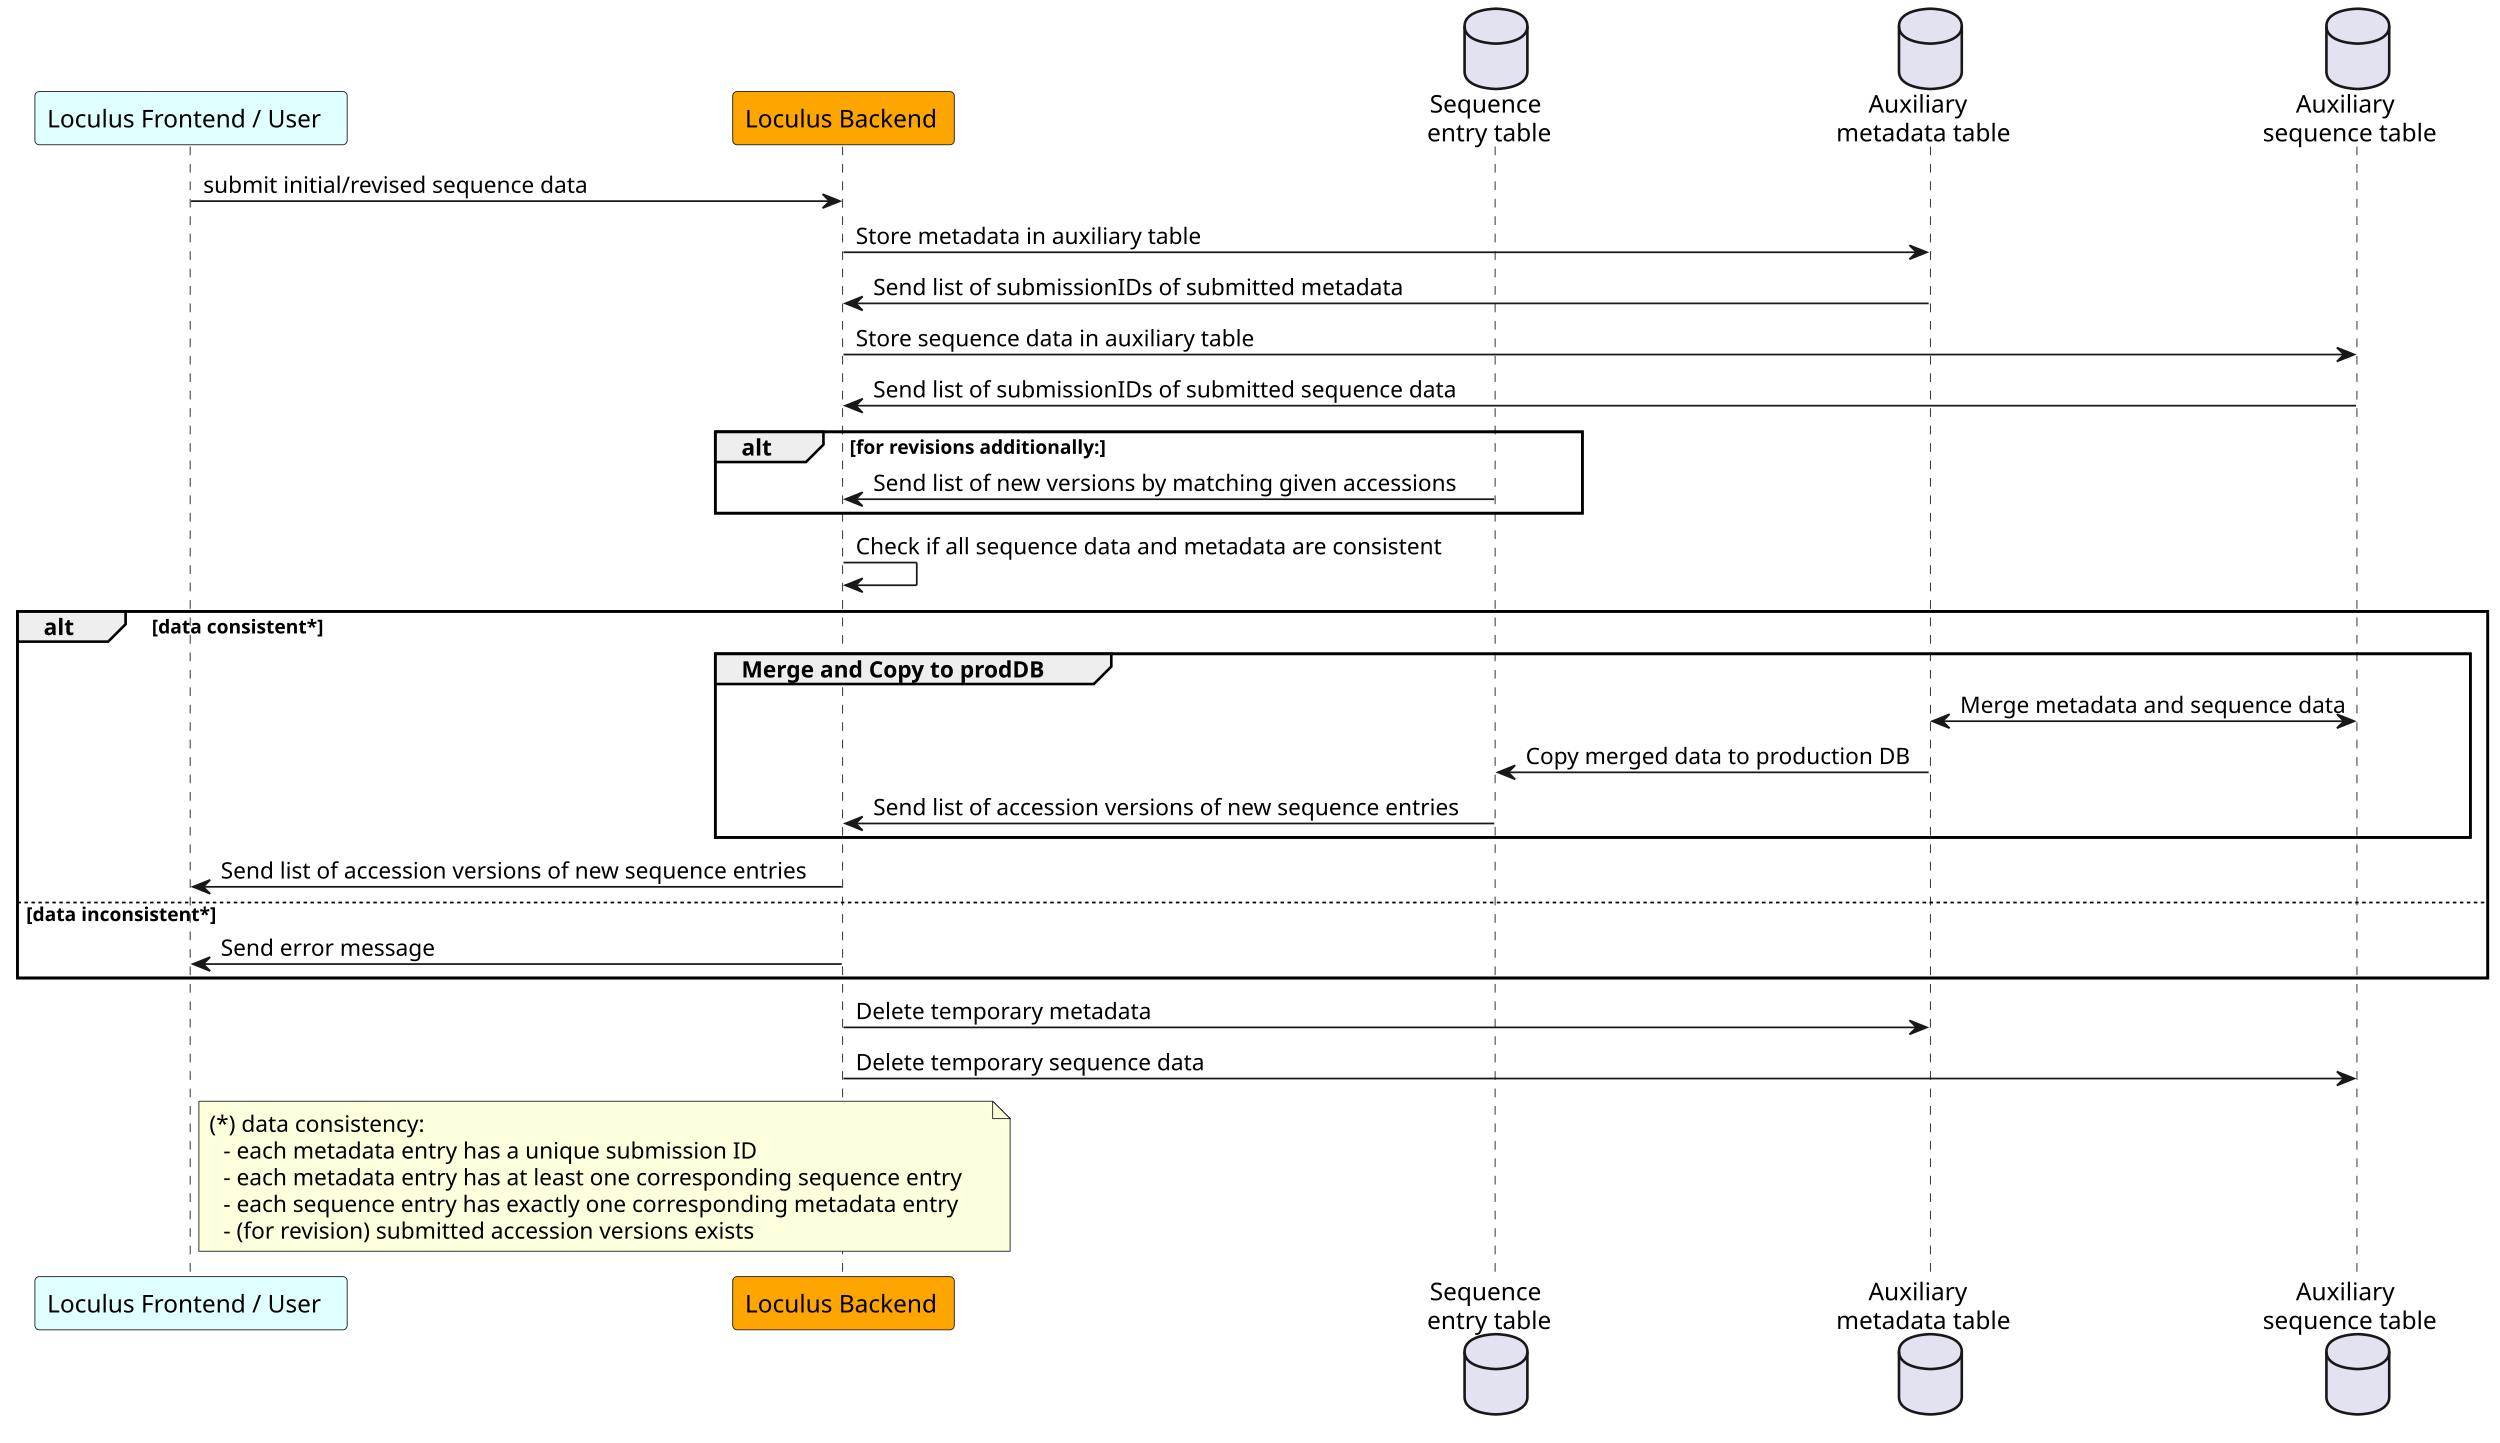
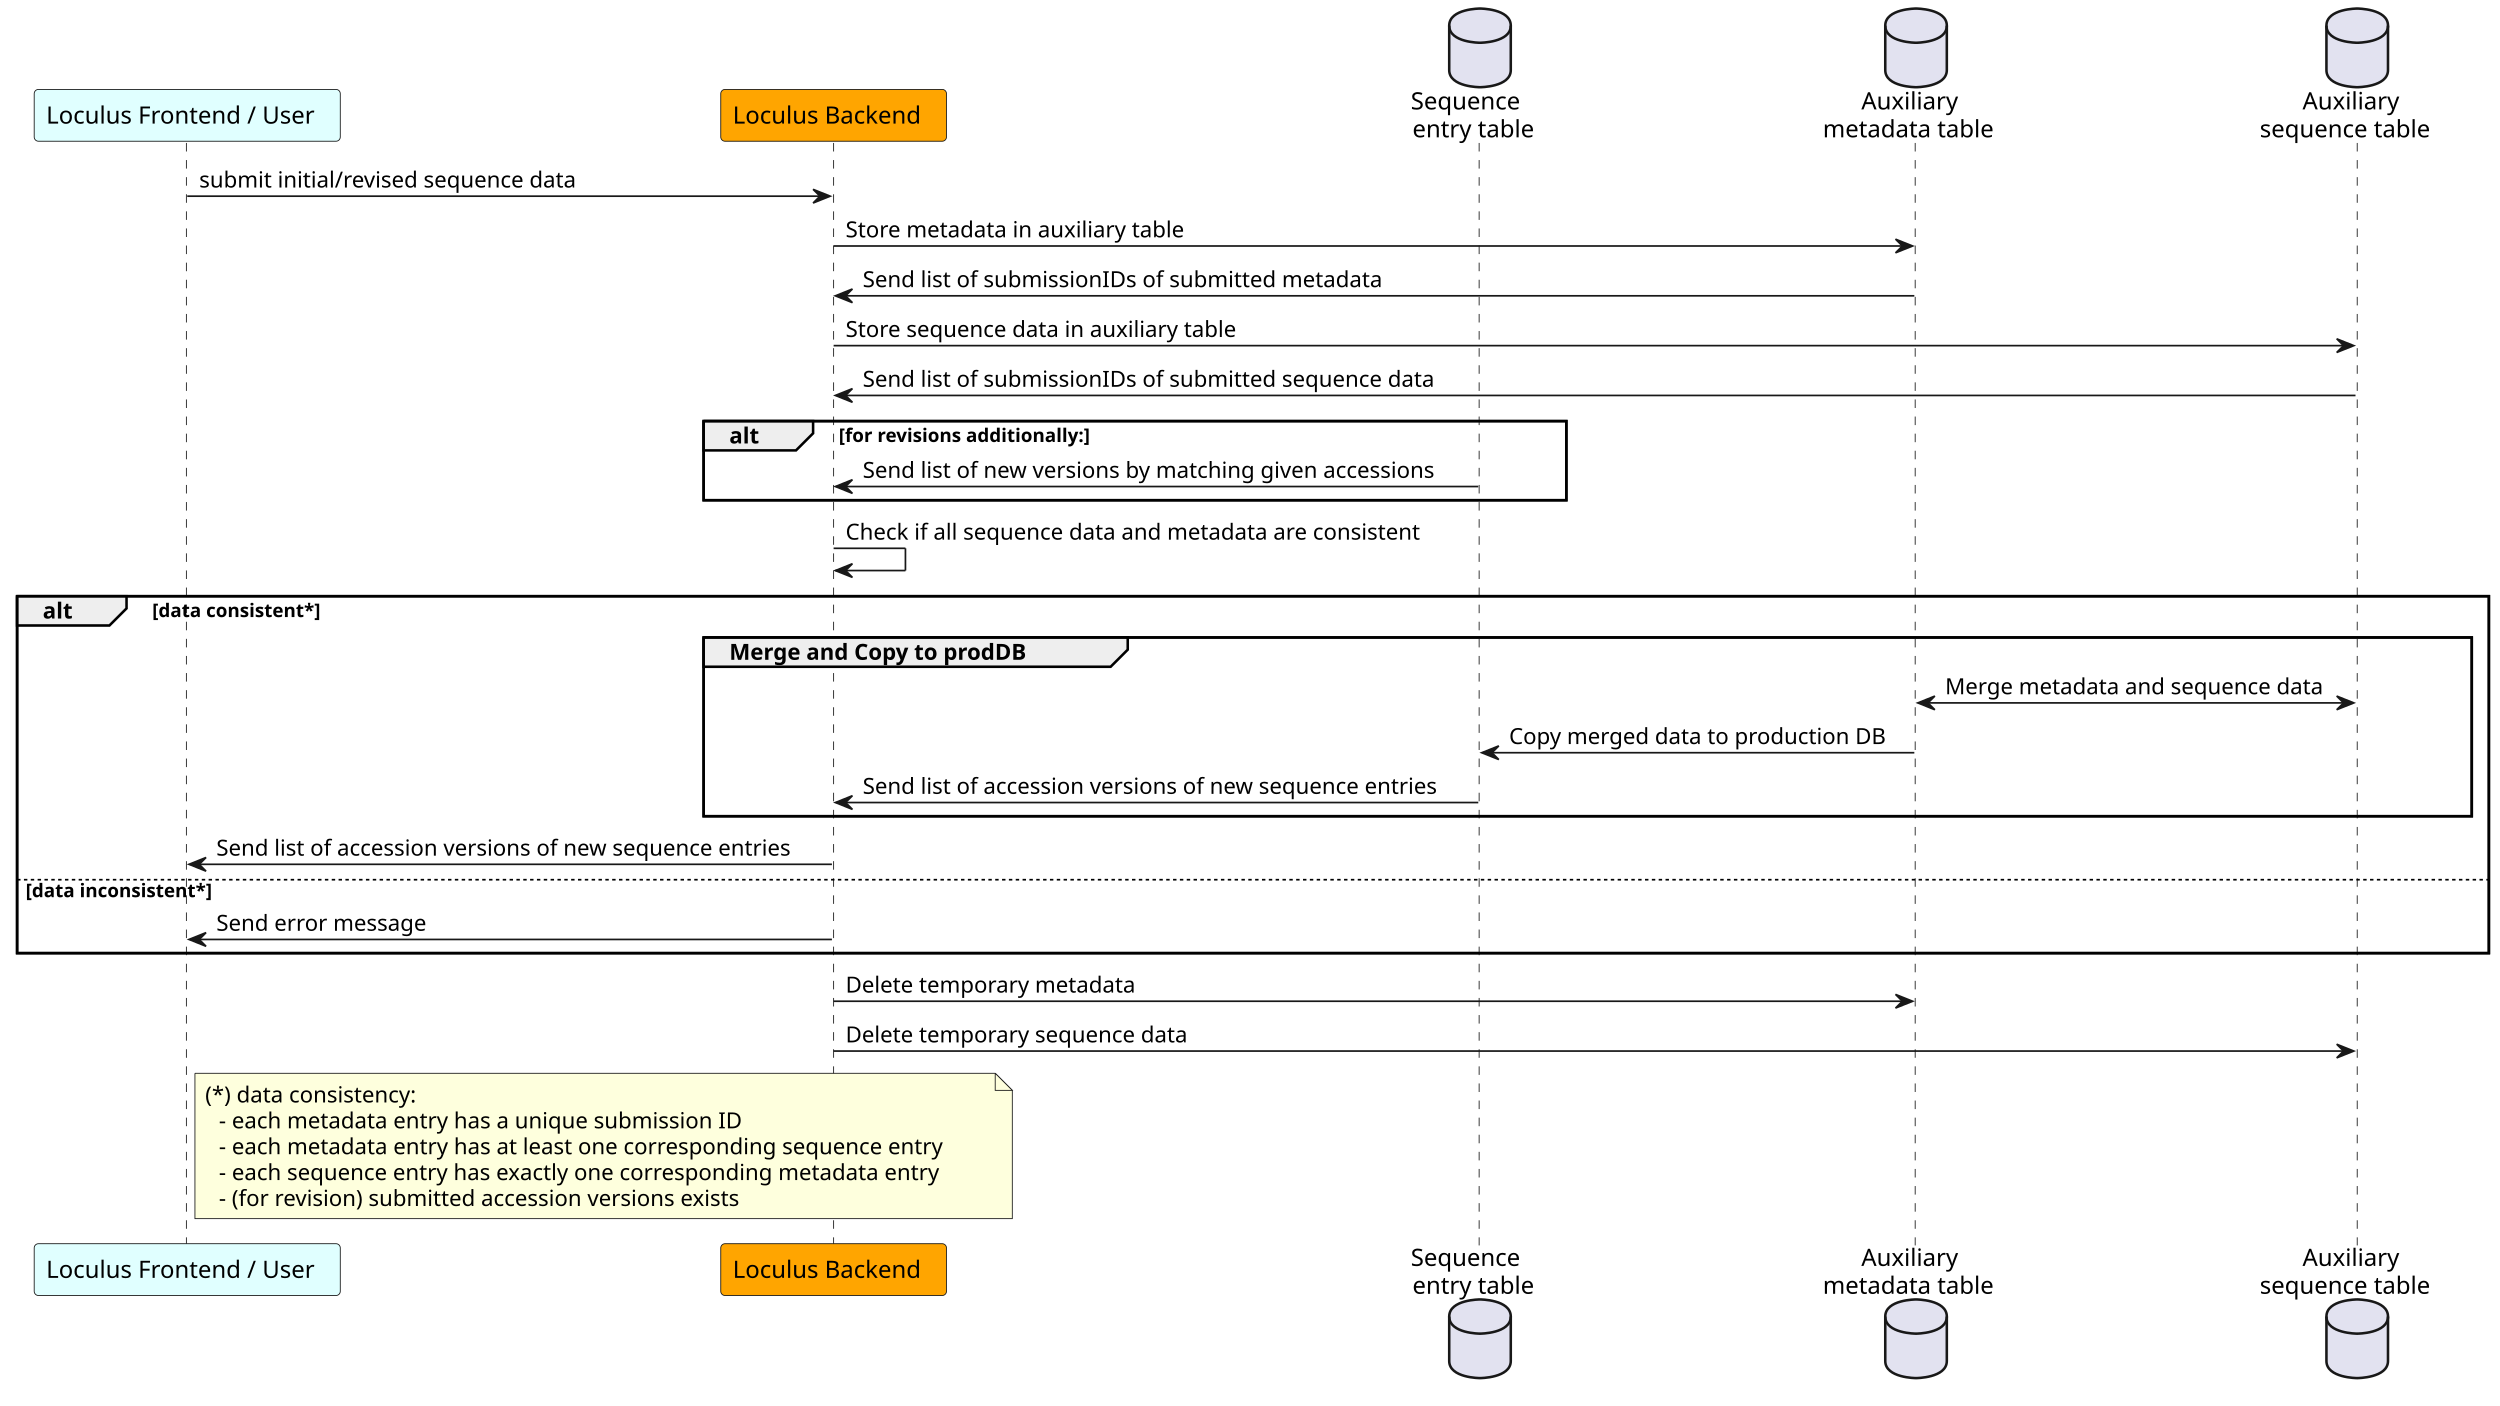
- <svg xmlns="http://www.w3.org/2000/svg" contentStyleType="text/css" height="827px" preserveAspectRatio="none" style="width:1433px;height:827px;background:#FFFFFF;" version="1.1" viewBox="0 0 1433 827" width="1433px" zoomAndPan="magnify">
+ <svg xmlns="http://www.w3.org/2000/svg" contentStyleType="text/css" height="822px" preserveAspectRatio="none" style="width:1462px;height:822px;background:#FFFFFF;" version="1.1" viewBox="0 0 1462 822" width="1462px" zoomAndPan="magnify">
  <defs />
  <g>
-     <rect fill="none" height="46.621" style="stroke:#000000;stroke-width:1.5;" width="497" x="410" y="247.529" />
-     <rect fill="none" height="210.129" style="stroke:#000000;stroke-width:1.5;" width="1416" x="10" y="350.461" />
-     <rect fill="none" height="105.242" style="stroke:#000000;stroke-width:1.5;" width="1006" x="410" y="374.772" />
-     <line style="stroke:#181818;stroke-width:0.5;stroke-dasharray:5.0,5.0;" x1="109" x2="109" y1="83.977" y2="732.764" />
-     <line style="stroke:#181818;stroke-width:0.5;stroke-dasharray:5.0,5.0;" x1="483" x2="483" y1="83.977" y2="732.764" />
-     <line style="stroke:#181818;stroke-width:0.5;stroke-dasharray:5.0,5.0;" x1="857" x2="857" y1="83.977" y2="732.764" />
-     <line style="stroke:#181818;stroke-width:0.5;stroke-dasharray:5.0,5.0;" x1="1106.5" x2="1106.5" y1="83.977" y2="732.764" />
-     <line style="stroke:#181818;stroke-width:0.5;stroke-dasharray:5.0,5.0;" x1="1351" x2="1351" y1="83.977" y2="732.764" />
-     <rect fill="#E0FFFF" height="30.488" rx="2.5" ry="2.5" style="stroke:#181818;stroke-width:0.5;" width="179" x="20" y="52.488" />
-     <text fill="#000000" font-family="sans-serif" font-size="14" lengthAdjust="spacing" textLength="165" x="27" y="73.023">Loculus Frontend / User</text>
-     <rect fill="#E0FFFF" height="30.488" rx="2.5" ry="2.5" style="stroke:#181818;stroke-width:0.5;" width="179" x="20" y="731.764" />
-     <text fill="#000000" font-family="sans-serif" font-size="14" lengthAdjust="spacing" textLength="165" x="27" y="752.299">Loculus Frontend / User</text>
-     <rect fill="#FFA500" height="30.488" rx="2.5" ry="2.5" style="stroke:#181818;stroke-width:0.5;" width="127" x="420" y="52.488" />
-     <text fill="#000000" font-family="sans-serif" font-size="14" lengthAdjust="spacing" textLength="113" x="427" y="73.023">Loculus Backend</text>
-     <rect fill="#FFA500" height="30.488" rx="2.5" ry="2.5" style="stroke:#181818;stroke-width:0.5;" width="127" x="420" y="731.764" />
-     <text fill="#000000" font-family="sans-serif" font-size="14" lengthAdjust="spacing" textLength="113" x="427" y="752.299">Loculus Backend</text>
-     <text fill="#000000" font-family="sans-serif" font-size="14" lengthAdjust="spacing" textLength="66" x="819.5" y="64.535">Sequence</text>
-     <text fill="#000000" font-family="sans-serif" font-size="14" lengthAdjust="spacing" textLength="73" x="818" y="81.023">entry table</text>
-     <path d="M839.5,15 C839.5,5 857.5,5 857.5,5 C857.5,5 875.5,5 875.5,15 L875.5,41 C875.5,51 857.5,51 857.5,51 C857.5,51 839.5,51 839.5,41 L839.5,15 " fill="#E2E2F0" style="stroke:#181818;stroke-width:1.5;" />
-     <path d="M839.5,15 C839.5,25 857.5,25 857.5,25 C857.5,25 875.5,25 875.5,15 " fill="none" style="stroke:#181818;stroke-width:1.5;" />
-     <text fill="#000000" font-family="sans-serif" font-size="14" lengthAdjust="spacing" textLength="66" x="819.5" y="745.299">Sequence</text>
-     <text fill="#000000" font-family="sans-serif" font-size="14" lengthAdjust="spacing" textLength="73" x="818" y="761.787">entry table</text>
-     <path d="M839.5,774.74 C839.5,764.74 857.5,764.74 857.5,764.74 C857.5,764.74 875.5,764.74 875.5,774.74 L875.5,800.74 C875.5,810.74 857.5,810.74 857.5,810.74 C857.5,810.74 839.5,810.74 839.5,800.74 L839.5,774.74 " fill="#E2E2F0" style="stroke:#181818;stroke-width:1.5;" />
-     <path d="M839.5,774.74 C839.5,784.74 857.5,784.74 857.5,784.74 C857.5,784.74 875.5,784.74 875.5,774.74 " fill="none" style="stroke:#181818;stroke-width:1.5;" />
-     <text fill="#000000" font-family="sans-serif" font-size="14" lengthAdjust="spacing" textLength="61" x="1071" y="64.535">Auxiliary</text>
-     <text fill="#000000" font-family="sans-serif" font-size="14" lengthAdjust="spacing" textLength="102" x="1052.5" y="81.023">metadata table</text>
-     <path d="M1088.5,15 C1088.5,5 1106.5,5 1106.5,5 C1106.5,5 1124.5,5 1124.5,15 L1124.5,41 C1124.5,51 1106.5,51 1106.5,51 C1106.5,51 1088.5,51 1088.5,41 L1088.5,15 " fill="#E2E2F0" style="stroke:#181818;stroke-width:1.5;" />
-     <path d="M1088.5,15 C1088.5,25 1106.5,25 1106.5,25 C1106.5,25 1124.5,25 1124.5,15 " fill="none" style="stroke:#181818;stroke-width:1.5;" />
-     <text fill="#000000" font-family="sans-serif" font-size="14" lengthAdjust="spacing" textLength="61" x="1071" y="745.299">Auxiliary</text>
-     <text fill="#000000" font-family="sans-serif" font-size="14" lengthAdjust="spacing" textLength="102" x="1052.5" y="761.787">metadata table</text>
-     <path d="M1088.5,774.74 C1088.5,764.74 1106.5,764.74 1106.5,764.74 C1106.5,764.74 1124.5,764.74 1124.5,774.74 L1124.5,800.74 C1124.5,810.74 1106.5,810.74 1106.5,810.74 C1106.5,810.74 1088.5,810.74 1088.5,800.74 L1088.5,774.74 " fill="#E2E2F0" style="stroke:#181818;stroke-width:1.5;" />
-     <path d="M1088.5,774.74 C1088.5,784.74 1106.5,784.74 1106.5,784.74 C1106.5,784.74 1124.5,784.74 1124.5,774.74 " fill="none" style="stroke:#181818;stroke-width:1.5;" />
-     <text fill="#000000" font-family="sans-serif" font-size="14" lengthAdjust="spacing" textLength="61" x="1316" y="64.535">Auxiliary</text>
-     <text fill="#000000" font-family="sans-serif" font-size="14" lengthAdjust="spacing" textLength="103" x="1297" y="81.023">sequence table</text>
-     <path d="M1333.5,15 C1333.5,5 1351.5,5 1351.5,5 C1351.5,5 1369.5,5 1369.5,15 L1369.5,41 C1369.5,51 1351.5,51 1351.5,51 C1351.5,51 1333.5,51 1333.5,41 L1333.5,15 " fill="#E2E2F0" style="stroke:#181818;stroke-width:1.5;" />
-     <path d="M1333.5,15 C1333.5,25 1351.5,25 1351.5,25 C1351.5,25 1369.5,25 1369.5,15 " fill="none" style="stroke:#181818;stroke-width:1.5;" />
-     <text fill="#000000" font-family="sans-serif" font-size="14" lengthAdjust="spacing" textLength="61" x="1316" y="745.299">Auxiliary</text>
-     <text fill="#000000" font-family="sans-serif" font-size="14" lengthAdjust="spacing" textLength="103" x="1297" y="761.787">sequence table</text>
-     <path d="M1333.5,774.74 C1333.5,764.74 1351.5,764.74 1351.5,764.74 C1351.5,764.74 1369.5,764.74 1369.5,774.74 L1369.5,800.74 C1369.5,810.74 1351.5,810.74 1351.5,810.74 C1351.5,810.74 1333.5,810.74 1333.5,800.74 L1333.5,774.74 " fill="#E2E2F0" style="stroke:#181818;stroke-width:1.5;" />
-     <path d="M1333.5,774.74 C1333.5,784.74 1351.5,784.74 1351.5,784.74 C1351.5,784.74 1369.5,784.74 1369.5,774.74 " fill="none" style="stroke:#181818;stroke-width:1.5;" />
-     <polygon fill="#181818" points="471.5,111.287,481.5,115.287,471.5,119.287,475.5,115.287" style="stroke:#181818;stroke-width:1.0;" />
-     <line style="stroke:#181818;stroke-width:1.0;" x1="109.5" x2="477.5" y1="115.287" y2="115.287" />
-     <text fill="#000000" font-family="sans-serif" font-size="13" lengthAdjust="spacing" textLength="230" x="116.5" y="110.545">submit initial/revised sequence data</text>
-     <polygon fill="#181818" points="1094.5,140.598,1104.5,144.598,1094.5,148.598,1098.5,144.598" style="stroke:#181818;stroke-width:1.0;" />
-     <line style="stroke:#181818;stroke-width:1.0;" x1="483.5" x2="1100.5" y1="144.598" y2="144.598" />
-     <text fill="#000000" font-family="sans-serif" font-size="13" lengthAdjust="spacing" textLength="203" x="490.5" y="139.856">Store metadata in auxiliary table</text>
-     <polygon fill="#181818" points="494.5,169.908,484.5,173.908,494.5,177.908,490.5,173.908" style="stroke:#181818;stroke-width:1.0;" />
-     <line style="stroke:#181818;stroke-width:1.0;" x1="488.5" x2="1105.5" y1="173.908" y2="173.908" />
-     <text fill="#000000" font-family="sans-serif" font-size="13" lengthAdjust="spacing" textLength="316" x="500.5" y="169.166">Send list of submissionIDs of submitted metadata</text>
-     <polygon fill="#181818" points="1339.5,199.219,1349.5,203.219,1339.5,207.219,1343.5,203.219" style="stroke:#181818;stroke-width:1.0;" />
-     <line style="stroke:#181818;stroke-width:1.0;" x1="483.5" x2="1345.5" y1="203.219" y2="203.219" />
-     <text fill="#000000" font-family="sans-serif" font-size="13" lengthAdjust="spacing" textLength="235" x="490.5" y="198.477">Store sequence data in auxiliary table</text>
-     <polygon fill="#181818" points="494.5,228.529,484.5,232.529,494.5,236.529,490.5,232.529" style="stroke:#181818;stroke-width:1.0;" />
-     <line style="stroke:#181818;stroke-width:1.0;" x1="488.5" x2="1350.5" y1="232.529" y2="232.529" />
-     <text fill="#000000" font-family="sans-serif" font-size="13" lengthAdjust="spacing" textLength="348" x="500.5" y="227.787">Send list of submissionIDs of submitted sequence data</text>
-     <path d="M410,247.529 L472,247.529 L472,254.84 L462,264.84 L410,264.84 L410,247.529 " fill="#EEEEEE" style="stroke:#000000;stroke-width:1.5;" />
-     <rect fill="none" height="46.621" style="stroke:#000000;stroke-width:1.5;" width="497" x="410" y="247.529" />
-     <text fill="#000000" font-family="sans-serif" font-size="13" font-weight="bold" lengthAdjust="spacing" textLength="17" x="425" y="261.098">alt</text>
-     <text fill="#000000" font-family="sans-serif" font-size="11" font-weight="bold" lengthAdjust="spacing" textLength="154" x="487" y="260.164">[for revisions additionally:]</text>
-     <polygon fill="#181818" points="494.5,282.15,484.5,286.15,494.5,290.15,490.5,286.15" style="stroke:#181818;stroke-width:1.0;" />
-     <line style="stroke:#181818;stroke-width:1.0;" x1="488.5" x2="856.5" y1="286.15" y2="286.15" />
-     <text fill="#000000" font-family="sans-serif" font-size="13" lengthAdjust="spacing" textLength="350" x="500.5" y="281.408">Send list of new versions by matching given accessions</text>
-     <line style="stroke:#181818;stroke-width:1.0;" x1="483.5" x2="525.5" y1="322.461" y2="322.461" />
-     <line style="stroke:#181818;stroke-width:1.0;" x1="525.5" x2="525.5" y1="322.461" y2="335.461" />
-     <line style="stroke:#181818;stroke-width:1.0;" x1="484.5" x2="525.5" y1="335.461" y2="335.461" />
-     <polygon fill="#181818" points="494.5,331.461,484.5,335.461,494.5,339.461,490.5,335.461" style="stroke:#181818;stroke-width:1.0;" />
-     <text fill="#000000" font-family="sans-serif" font-size="13" lengthAdjust="spacing" textLength="347" x="490.5" y="317.719">Check if all sequence data and metadata are consistent</text>
-     <path d="M10,350.461 L72,350.461 L72,357.772 L62,367.772 L10,367.772 L10,350.461 " fill="#EEEEEE" style="stroke:#000000;stroke-width:1.5;" />
-     <rect fill="none" height="210.129" style="stroke:#000000;stroke-width:1.5;" width="1416" x="10" y="350.461" />
-     <text fill="#000000" font-family="sans-serif" font-size="13" font-weight="bold" lengthAdjust="spacing" textLength="17" x="25" y="364.029">alt</text>
-     <text fill="#000000" font-family="sans-serif" font-size="11" font-weight="bold" lengthAdjust="spacing" textLength="97" x="87" y="363.096">[data consistent*]</text>
-     <path d="M410,374.772 L637,374.772 L637,382.082 L627,392.082 L410,392.082 L410,374.772 " fill="#EEEEEE" style="stroke:#000000;stroke-width:1.5;" />
-     <rect fill="none" height="105.242" style="stroke:#000000;stroke-width:1.5;" width="1006" x="410" y="374.772" />
-     <text fill="#000000" font-family="sans-serif" font-size="13" font-weight="bold" lengthAdjust="spacing" textLength="182" x="425" y="388.34">Merge and Copy to prodDB</text>
-     <polygon fill="#181818" points="1117.5,409.393,1107.5,413.393,1117.5,417.393,1113.5,413.393" style="stroke:#181818;stroke-width:1.0;" />
-     <polygon fill="#181818" points="1339.5,409.393,1349.5,413.393,1339.5,417.393,1343.5,413.393" style="stroke:#181818;stroke-width:1.0;" />
-     <line style="stroke:#181818;stroke-width:1.0;" x1="1111.5" x2="1345.5" y1="413.393" y2="413.393" />
-     <text fill="#000000" font-family="sans-serif" font-size="13" lengthAdjust="spacing" textLength="221" x="1123.5" y="408.65">Merge metadata and sequence data</text>
-     <polygon fill="#181818" points="868.5,438.703,858.5,442.703,868.5,446.703,864.5,442.703" style="stroke:#181818;stroke-width:1.0;" />
-     <line style="stroke:#181818;stroke-width:1.0;" x1="862.5" x2="1105.5" y1="442.703" y2="442.703" />
-     <text fill="#000000" font-family="sans-serif" font-size="13" lengthAdjust="spacing" textLength="225" x="874.5" y="437.961">Copy merged data to production DB</text>
-     <polygon fill="#181818" points="494.5,468.014,484.5,472.014,494.5,476.014,490.5,472.014" style="stroke:#181818;stroke-width:1.0;" />
-     <line style="stroke:#181818;stroke-width:1.0;" x1="488.5" x2="856.5" y1="472.014" y2="472.014" />
-     <text fill="#000000" font-family="sans-serif" font-size="13" lengthAdjust="spacing" textLength="350" x="500.5" y="467.272">Send list of accession versions of new sequence entries</text>
-     <polygon fill="#181818" points="120.5,504.324,110.5,508.324,120.5,512.324,116.5,508.324" style="stroke:#181818;stroke-width:1.0;" />
-     <line style="stroke:#181818;stroke-width:1.0;" x1="114.5" x2="482.5" y1="508.324" y2="508.324" />
-     <text fill="#000000" font-family="sans-serif" font-size="13" lengthAdjust="spacing" textLength="350" x="126.5" y="503.582">Send list of accession versions of new sequence entries</text>
-     <line style="stroke:#000000;stroke-width:1.0;stroke-dasharray:2.0,2.0;" x1="10" x2="1426" y1="517.324" y2="517.324" />
-     <text fill="#000000" font-family="sans-serif" font-size="11" font-weight="bold" lengthAdjust="spacing" textLength="108" x="15" y="527.959">[data inconsistent*]</text>
-     <polygon fill="#181818" points="120.5,548.59,110.5,552.59,120.5,556.59,116.5,552.59" style="stroke:#181818;stroke-width:1.0;" />
-     <line style="stroke:#181818;stroke-width:1.0;" x1="114.5" x2="482.5" y1="552.59" y2="552.59" />
-     <text fill="#000000" font-family="sans-serif" font-size="13" lengthAdjust="spacing" textLength="123" x="126.5" y="547.848">Send error message</text>
-     <polygon fill="#181818" points="1094.5,584.9,1104.5,588.9,1094.5,592.9,1098.5,588.9" style="stroke:#181818;stroke-width:1.0;" />
-     <line style="stroke:#181818;stroke-width:1.0;" x1="483.5" x2="1100.5" y1="588.9" y2="588.9" />
-     <text fill="#000000" font-family="sans-serif" font-size="13" lengthAdjust="spacing" textLength="170" x="490.5" y="584.158">Delete temporary metadata</text>
-     <polygon fill="#181818" points="1339.5,614.211,1349.5,618.211,1339.5,622.211,1343.5,618.211" style="stroke:#181818;stroke-width:1.0;" />
-     <line style="stroke:#181818;stroke-width:1.0;" x1="483.5" x2="1345.5" y1="618.211" y2="618.211" />
-     <text fill="#000000" font-family="sans-serif" font-size="13" lengthAdjust="spacing" textLength="202" x="490.5" y="613.469">Delete temporary sequence data</text>
-     <path d="M114,631.211 L114,717.211 L579,717.211 L579,641.211 L569,631.211 L114,631.211 " fill="#FEFFDD" style="stroke:#181818;stroke-width:0.5;" />
-     <path d="M569,631.211 L569,641.211 L579,641.211 L569,631.211 " fill="#FEFFDD" style="stroke:#181818;stroke-width:0.5;" />
-     <text fill="#000000" font-family="sans-serif" font-size="13" lengthAdjust="spacing" textLength="128" x="120" y="648.779">(*) data consistency:</text>
-     <text fill="#000000" font-family="sans-serif" font-size="13" lengthAdjust="spacing" textLength="318" x="128" y="664.09">- each metadata entry has a unique submission ID</text>
-     <text fill="#000000" font-family="sans-serif" font-size="13" lengthAdjust="spacing" textLength="436" x="128" y="679.4">- each metadata entry has at least one corresponding sequence entry</text>
-     <text fill="#000000" font-family="sans-serif" font-size="13" lengthAdjust="spacing" textLength="435" x="128" y="694.711">- each sequence entry has exactly one corresponding metadata entry</text>
-     <text fill="#000000" font-family="sans-serif" font-size="13" lengthAdjust="spacing" textLength="325" x="128" y="710.021">- (for revision) submitted accession versions exists</text>
+     <rect fill="none" height="46.266" style="stroke:#000000;stroke-width:1.5;" width="504.5" x="411.5" y="246.258" />
+     <rect fill="none" height="208.734" style="stroke:#000000;stroke-width:1.5;" width="1445.5" x="10" y="348.656" />
+     <rect fill="none" height="104.531" style="stroke:#000000;stroke-width:1.5;" width="1034" x="411.5" y="372.789" />
+     <line style="stroke:#181818;stroke-width:0.5;stroke-dasharray:5.0,5.0;" x1="109" x2="109" y1="83.594" y2="728.32" />
+     <line style="stroke:#181818;stroke-width:0.5;stroke-dasharray:5.0,5.0;" x1="487.5" x2="487.5" y1="83.594" y2="728.32" />
+     <line style="stroke:#181818;stroke-width:0.5;stroke-dasharray:5.0,5.0;" x1="865" x2="865" y1="83.594" y2="728.32" />
+     <line style="stroke:#181818;stroke-width:0.5;stroke-dasharray:5.0,5.0;" x1="1120" x2="1120" y1="83.594" y2="728.32" />
+     <line style="stroke:#181818;stroke-width:0.5;stroke-dasharray:5.0,5.0;" x1="1378.5" x2="1378.5" y1="83.594" y2="728.32" />
+     <rect fill="#E0FFFF" height="30.297" rx="2.5" ry="2.5" style="stroke:#181818;stroke-width:0.5;" width="179" x="20" y="52.297" />
+     <text fill="#000000" font-family="sans-serif" font-size="14" lengthAdjust="spacing" textLength="165" x="27" y="72.292">Loculus Frontend / User</text>
+     <rect fill="#E0FFFF" height="30.297" rx="2.5" ry="2.5" style="stroke:#181818;stroke-width:0.5;" width="179" x="20" y="727.32" />
+     <text fill="#000000" font-family="sans-serif" font-size="14" lengthAdjust="spacing" textLength="165" x="27" y="747.315">Loculus Frontend / User</text>
+     <rect fill="#FFA500" height="30.297" rx="2.5" ry="2.5" style="stroke:#181818;stroke-width:0.5;" width="132" x="421.5" y="52.297" />
+     <text fill="#000000" font-family="sans-serif" font-size="14" lengthAdjust="spacing" textLength="118" x="428.5" y="72.292">Loculus Backend</text>
+     <rect fill="#FFA500" height="30.297" rx="2.5" ry="2.5" style="stroke:#181818;stroke-width:0.5;" width="132" x="421.5" y="727.32" />
+     <text fill="#000000" font-family="sans-serif" font-size="14" lengthAdjust="spacing" textLength="118" x="428.5" y="747.315">Loculus Backend</text>
+     <text fill="#000000" font-family="sans-serif" font-size="14" lengthAdjust="spacing" textLength="71" x="825" y="63.995">Sequence</text>
+     <text fill="#000000" font-family="sans-serif" font-size="14" lengthAdjust="spacing" textLength="73" x="826" y="80.292">entry table</text>
+     <path d="M847.5,15 C847.5,5 865.5,5 865.5,5 C865.5,5 883.5,5 883.5,15 L883.5,41 C883.5,51 865.5,51 865.5,51 C865.5,51 847.5,51 847.5,41 L847.5,15 " fill="#E2E2F0" style="stroke:#181818;stroke-width:1.5;" />
+     <path d="M847.5,15 C847.5,25 865.5,25 865.5,25 C865.5,25 883.5,25 883.5,15 " fill="none" style="stroke:#181818;stroke-width:1.5;" />
+     <text fill="#000000" font-family="sans-serif" font-size="14" lengthAdjust="spacing" textLength="71" x="825" y="740.315">Sequence</text>
+     <text fill="#000000" font-family="sans-serif" font-size="14" lengthAdjust="spacing" textLength="73" x="826" y="756.612">entry table</text>
+     <path d="M847.5,769.914 C847.5,759.914 865.5,759.914 865.5,759.914 C865.5,759.914 883.5,759.914 883.5,769.914 L883.5,795.914 C883.5,805.914 865.5,805.914 865.5,805.914 C865.5,805.914 847.5,805.914 847.5,795.914 L847.5,769.914 " fill="#E2E2F0" style="stroke:#181818;stroke-width:1.5;" />
+     <path d="M847.5,769.914 C847.5,779.914 865.5,779.914 865.5,779.914 C865.5,779.914 883.5,779.914 883.5,769.914 " fill="none" style="stroke:#181818;stroke-width:1.5;" />
+     <text fill="#000000" font-family="sans-serif" font-size="14" lengthAdjust="spacing" textLength="54" x="1088.5" y="63.995">Auxiliary</text>
+     <text fill="#000000" font-family="sans-serif" font-size="14" lengthAdjust="spacing" textLength="103" x="1066" y="80.292">metadata table</text>
+     <path d="M1102.5,15 C1102.5,5 1120.5,5 1120.5,5 C1120.5,5 1138.5,5 1138.5,15 L1138.5,41 C1138.5,51 1120.5,51 1120.5,51 C1120.5,51 1102.5,51 1102.5,41 L1102.5,15 " fill="#E2E2F0" style="stroke:#181818;stroke-width:1.5;" />
+     <path d="M1102.5,15 C1102.5,25 1120.5,25 1120.5,25 C1120.5,25 1138.5,25 1138.5,15 " fill="none" style="stroke:#181818;stroke-width:1.5;" />
+     <text fill="#000000" font-family="sans-serif" font-size="14" lengthAdjust="spacing" textLength="54" x="1088.5" y="740.315">Auxiliary</text>
+     <text fill="#000000" font-family="sans-serif" font-size="14" lengthAdjust="spacing" textLength="103" x="1066" y="756.612">metadata table</text>
+     <path d="M1102.5,769.914 C1102.5,759.914 1120.5,759.914 1120.5,759.914 C1120.5,759.914 1138.5,759.914 1138.5,769.914 L1138.5,795.914 C1138.5,805.914 1120.5,805.914 1120.5,805.914 C1120.5,805.914 1102.5,805.914 1102.5,795.914 L1102.5,769.914 " fill="#E2E2F0" style="stroke:#181818;stroke-width:1.5;" />
+     <path d="M1102.5,769.914 C1102.5,779.914 1120.5,779.914 1120.5,779.914 C1120.5,779.914 1138.5,779.914 1138.5,769.914 " fill="none" style="stroke:#181818;stroke-width:1.5;" />
+     <text fill="#000000" font-family="sans-serif" font-size="14" lengthAdjust="spacing" textLength="54" x="1346.5" y="63.995">Auxiliary</text>
+     <text fill="#000000" font-family="sans-serif" font-size="14" lengthAdjust="spacing" textLength="108" x="1321.5" y="80.292">sequence table</text>
+     <path d="M1360.5,15 C1360.5,5 1378.5,5 1378.5,5 C1378.5,5 1396.5,5 1396.5,15 L1396.5,41 C1396.5,51 1378.5,51 1378.5,51 C1378.5,51 1360.5,51 1360.5,41 L1360.5,15 " fill="#E2E2F0" style="stroke:#181818;stroke-width:1.5;" />
+     <path d="M1360.5,15 C1360.5,25 1378.5,25 1378.5,25 C1378.5,25 1396.5,25 1396.5,15 " fill="none" style="stroke:#181818;stroke-width:1.5;" />
+     <text fill="#000000" font-family="sans-serif" font-size="14" lengthAdjust="spacing" textLength="54" x="1346.5" y="740.315">Auxiliary</text>
+     <text fill="#000000" font-family="sans-serif" font-size="14" lengthAdjust="spacing" textLength="108" x="1321.5" y="756.612">sequence table</text>
+     <path d="M1360.5,769.914 C1360.5,759.914 1378.5,759.914 1378.5,759.914 C1378.5,759.914 1396.5,759.914 1396.5,769.914 L1396.5,795.914 C1396.5,805.914 1378.5,805.914 1378.5,805.914 C1378.5,805.914 1360.5,805.914 1360.5,795.914 L1360.5,769.914 " fill="#E2E2F0" style="stroke:#181818;stroke-width:1.5;" />
+     <path d="M1360.5,769.914 C1360.5,779.914 1378.5,779.914 1378.5,779.914 C1378.5,779.914 1396.5,779.914 1396.5,769.914 " fill="none" style="stroke:#181818;stroke-width:1.5;" />
+     <polygon fill="#181818" points="475.5,110.727,485.5,114.727,475.5,118.727,479.5,114.727" style="stroke:#181818;stroke-width:1.0;" />
+     <line style="stroke:#181818;stroke-width:1.0;" x1="109.5" x2="481.5" y1="114.727" y2="114.727" />
+     <text fill="#000000" font-family="sans-serif" font-size="13" lengthAdjust="spacing" textLength="230" x="116.5" y="109.661">submit initial/revised sequence data</text>
+     <polygon fill="#181818" points="1108.5,139.859,1118.5,143.859,1108.5,147.859,1112.5,143.859" style="stroke:#181818;stroke-width:1.0;" />
+     <line style="stroke:#181818;stroke-width:1.0;" x1="487.5" x2="1114.5" y1="143.859" y2="143.859" />
+     <text fill="#000000" font-family="sans-serif" font-size="13" lengthAdjust="spacing" textLength="209" x="494.5" y="138.793">Store metadata in auxiliary table</text>
+     <polygon fill="#181818" points="498.5,168.992,488.5,172.992,498.5,176.992,494.5,172.992" style="stroke:#181818;stroke-width:1.0;" />
+     <line style="stroke:#181818;stroke-width:1.0;" x1="492.5" x2="1119.5" y1="172.992" y2="172.992" />
+     <text fill="#000000" font-family="sans-serif" font-size="13" lengthAdjust="spacing" textLength="319" x="504.5" y="167.926">Send list of submissionIDs of submitted metadata</text>
+     <polygon fill="#181818" points="1366.5,198.125,1376.5,202.125,1366.5,206.125,1370.5,202.125" style="stroke:#181818;stroke-width:1.0;" />
+     <line style="stroke:#181818;stroke-width:1.0;" x1="487.5" x2="1372.5" y1="202.125" y2="202.125" />
+     <text fill="#000000" font-family="sans-serif" font-size="13" lengthAdjust="spacing" textLength="241" x="494.5" y="197.059">Store sequence data in auxiliary table</text>
+     <polygon fill="#181818" points="498.5,227.258,488.5,231.258,498.5,235.258,494.5,231.258" style="stroke:#181818;stroke-width:1.0;" />
+     <line style="stroke:#181818;stroke-width:1.0;" x1="492.5" x2="1377.5" y1="231.258" y2="231.258" />
+     <text fill="#000000" font-family="sans-serif" font-size="13" lengthAdjust="spacing" textLength="351" x="504.5" y="226.192">Send list of submissionIDs of submitted sequence data</text>
+     <path d="M411.5,246.258 L475.5,246.258 L475.5,253.391 L465.5,263.391 L411.5,263.391 L411.5,246.258 " fill="#EEEEEE" style="stroke:#000000;stroke-width:1.5;" />
+     <rect fill="none" height="46.266" style="stroke:#000000;stroke-width:1.5;" width="504.5" x="411.5" y="246.258" />
+     <text fill="#000000" font-family="sans-serif" font-size="13" font-weight="bold" lengthAdjust="spacing" textLength="19" x="426.5" y="259.325">alt</text>
+     <text fill="#000000" font-family="sans-serif" font-size="11" font-weight="bold" lengthAdjust="spacing" textLength="174" x="490.5" y="258.468">[for revisions additionally:]</text>
+     <polygon fill="#181818" points="498.5,280.523,488.5,284.523,498.5,288.523,494.5,284.523" style="stroke:#181818;stroke-width:1.0;" />
+     <line style="stroke:#181818;stroke-width:1.0;" x1="492.5" x2="864.5" y1="284.523" y2="284.523" />
+     <text fill="#000000" font-family="sans-serif" font-size="13" lengthAdjust="spacing" textLength="352" x="504.5" y="279.457">Send list of new versions by matching given accessions</text>
+     <line style="stroke:#181818;stroke-width:1.0;" x1="487.5" x2="529.5" y1="320.656" y2="320.656" />
+     <line style="stroke:#181818;stroke-width:1.0;" x1="529.5" x2="529.5" y1="320.656" y2="333.656" />
+     <line style="stroke:#181818;stroke-width:1.0;" x1="488.5" x2="529.5" y1="333.656" y2="333.656" />
+     <polygon fill="#181818" points="498.5,329.656,488.5,333.656,498.5,337.656,494.5,333.656" style="stroke:#181818;stroke-width:1.0;" />
+     <text fill="#000000" font-family="sans-serif" font-size="13" lengthAdjust="spacing" textLength="357" x="494.5" y="315.59">Check if all sequence data and metadata are consistent</text>
+     <path d="M10,348.656 L74,348.656 L74,355.789 L64,365.789 L10,365.789 L10,348.656 " fill="#EEEEEE" style="stroke:#000000;stroke-width:1.5;" />
+     <rect fill="none" height="208.734" style="stroke:#000000;stroke-width:1.5;" width="1445.5" x="10" y="348.656" />
+     <text fill="#000000" font-family="sans-serif" font-size="13" font-weight="bold" lengthAdjust="spacing" textLength="19" x="25" y="361.723">alt</text>
+     <text fill="#000000" font-family="sans-serif" font-size="11" font-weight="bold" lengthAdjust="spacing" textLength="116" x="89" y="360.867">[data consistent*]</text>
+     <path d="M411.5,372.789 L659.5,372.789 L659.5,379.922 L649.5,389.922 L411.5,389.922 L411.5,372.789 " fill="#EEEEEE" style="stroke:#000000;stroke-width:1.5;" />
+     <rect fill="none" height="104.531" style="stroke:#000000;stroke-width:1.5;" width="1034" x="411.5" y="372.789" />
+     <text fill="#000000" font-family="sans-serif" font-size="13" font-weight="bold" lengthAdjust="spacing" textLength="203" x="426.5" y="385.856">Merge and Copy to prodDB</text>
+     <polygon fill="#181818" points="1131.5,407.055,1121.5,411.055,1131.5,415.055,1127.5,411.055" style="stroke:#181818;stroke-width:1.0;" />
+     <polygon fill="#181818" points="1366.5,407.055,1376.5,411.055,1366.5,415.055,1370.5,411.055" style="stroke:#181818;stroke-width:1.0;" />
+     <line style="stroke:#181818;stroke-width:1.0;" x1="1125.5" x2="1372.5" y1="411.055" y2="411.055" />
+     <text fill="#000000" font-family="sans-serif" font-size="13" lengthAdjust="spacing" textLength="234" x="1137.5" y="405.989">Merge metadata and sequence data</text>
+     <polygon fill="#181818" points="876.5,436.188,866.5,440.188,876.5,444.188,872.5,440.188" style="stroke:#181818;stroke-width:1.0;" />
+     <line style="stroke:#181818;stroke-width:1.0;" x1="870.5" x2="1119.5" y1="440.188" y2="440.188" />
+     <text fill="#000000" font-family="sans-serif" font-size="13" lengthAdjust="spacing" textLength="231" x="882.5" y="435.122">Copy merged data to production DB</text>
+     <polygon fill="#181818" points="498.5,465.32,488.5,469.32,498.5,473.32,494.5,469.32" style="stroke:#181818;stroke-width:1.0;" />
+     <line style="stroke:#181818;stroke-width:1.0;" x1="492.5" x2="864.5" y1="469.32" y2="469.32" />
+     <text fill="#000000" font-family="sans-serif" font-size="13" lengthAdjust="spacing" textLength="354" x="504.5" y="464.254">Send list of accession versions of new sequence entries</text>
+     <polygon fill="#181818" points="120.5,501.453,110.5,505.453,120.5,509.453,116.5,505.453" style="stroke:#181818;stroke-width:1.0;" />
+     <line style="stroke:#181818;stroke-width:1.0;" x1="114.5" x2="486.5" y1="505.453" y2="505.453" />
+     <text fill="#000000" font-family="sans-serif" font-size="13" lengthAdjust="spacing" textLength="354" x="126.5" y="500.387">Send list of accession versions of new sequence entries</text>
+     <line style="stroke:#000000;stroke-width:1.0;stroke-dasharray:2.0,2.0;" x1="10" x2="1455.5" y1="514.453" y2="514.453" />
+     <text fill="#000000" font-family="sans-serif" font-size="11" font-weight="bold" lengthAdjust="spacing" textLength="128" x="15" y="524.664">[data inconsistent*]</text>
+     <polygon fill="#181818" points="120.5,545.391,110.5,549.391,120.5,553.391,116.5,549.391" style="stroke:#181818;stroke-width:1.0;" />
+     <line style="stroke:#181818;stroke-width:1.0;" x1="114.5" x2="486.5" y1="549.391" y2="549.391" />
+     <text fill="#000000" font-family="sans-serif" font-size="13" lengthAdjust="spacing" textLength="131" x="126.5" y="544.325">Send error message</text>
+     <polygon fill="#181818" points="1108.5,581.523,1118.5,585.523,1108.5,589.523,1112.5,585.523" style="stroke:#181818;stroke-width:1.0;" />
+     <line style="stroke:#181818;stroke-width:1.0;" x1="487.5" x2="1114.5" y1="585.523" y2="585.523" />
+     <text fill="#000000" font-family="sans-serif" font-size="13" lengthAdjust="spacing" textLength="180" x="494.5" y="580.457">Delete temporary metadata</text>
+     <polygon fill="#181818" points="1366.5,610.656,1376.5,614.656,1366.5,618.656,1370.5,614.656" style="stroke:#181818;stroke-width:1.0;" />
+     <line style="stroke:#181818;stroke-width:1.0;" x1="487.5" x2="1372.5" y1="614.656" y2="614.656" />
+     <text fill="#000000" font-family="sans-serif" font-size="13" lengthAdjust="spacing" textLength="212" x="494.5" y="609.59">Delete temporary sequence data</text>
+     <path d="M114,627.656 L114,712.656 L592,712.656 L592,637.656 L582,627.656 L114,627.656 " fill="#FEFFDD" style="stroke:#181818;stroke-width:0.5;" />
+     <path d="M582,627.656 L582,637.656 L592,637.656 L582,627.656 " fill="#FEFFDD" style="stroke:#181818;stroke-width:0.5;" />
+     <text fill="#000000" font-family="sans-serif" font-size="13" lengthAdjust="spacing" textLength="133" x="120" y="644.723">(*) data consistency:</text>
+     <text fill="#000000" font-family="sans-serif" font-size="13" lengthAdjust="spacing" textLength="323" x="128" y="659.856">- each metadata entry has a unique submission ID</text>
+     <text fill="#000000" font-family="sans-serif" font-size="13" lengthAdjust="spacing" textLength="449" x="128" y="674.989">- each metadata entry has at least one corresponding sequence entry</text>
+     <text fill="#000000" font-family="sans-serif" font-size="13" lengthAdjust="spacing" textLength="446" x="128" y="690.122">- each sequence entry has exactly one corresponding metadata entry</text>
+     <text fill="#000000" font-family="sans-serif" font-size="13" lengthAdjust="spacing" textLength="323" x="128" y="705.254">- (for revision) submitted accession versions exists</text>
  </g>
</svg>
